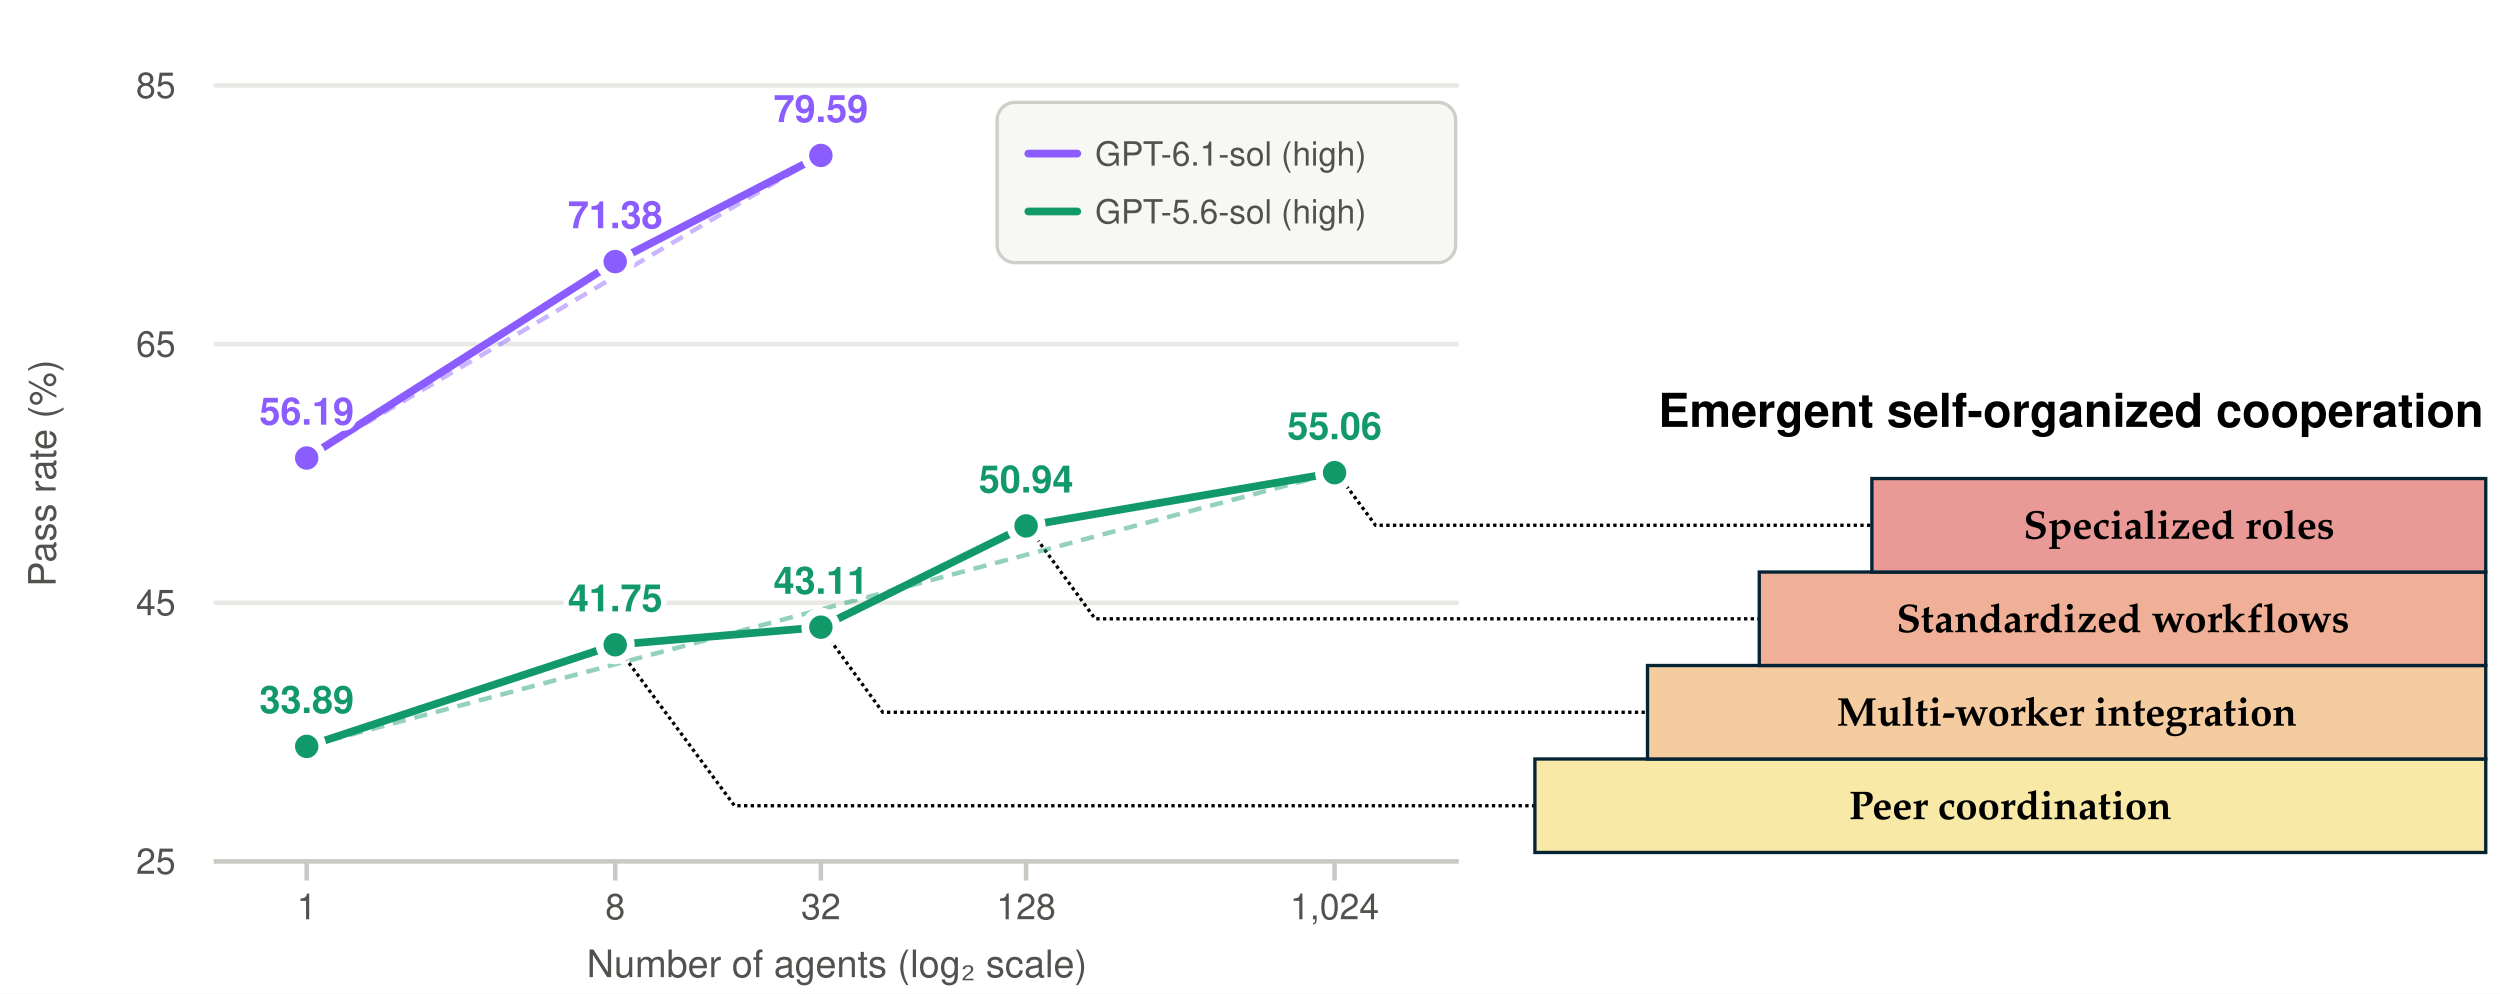
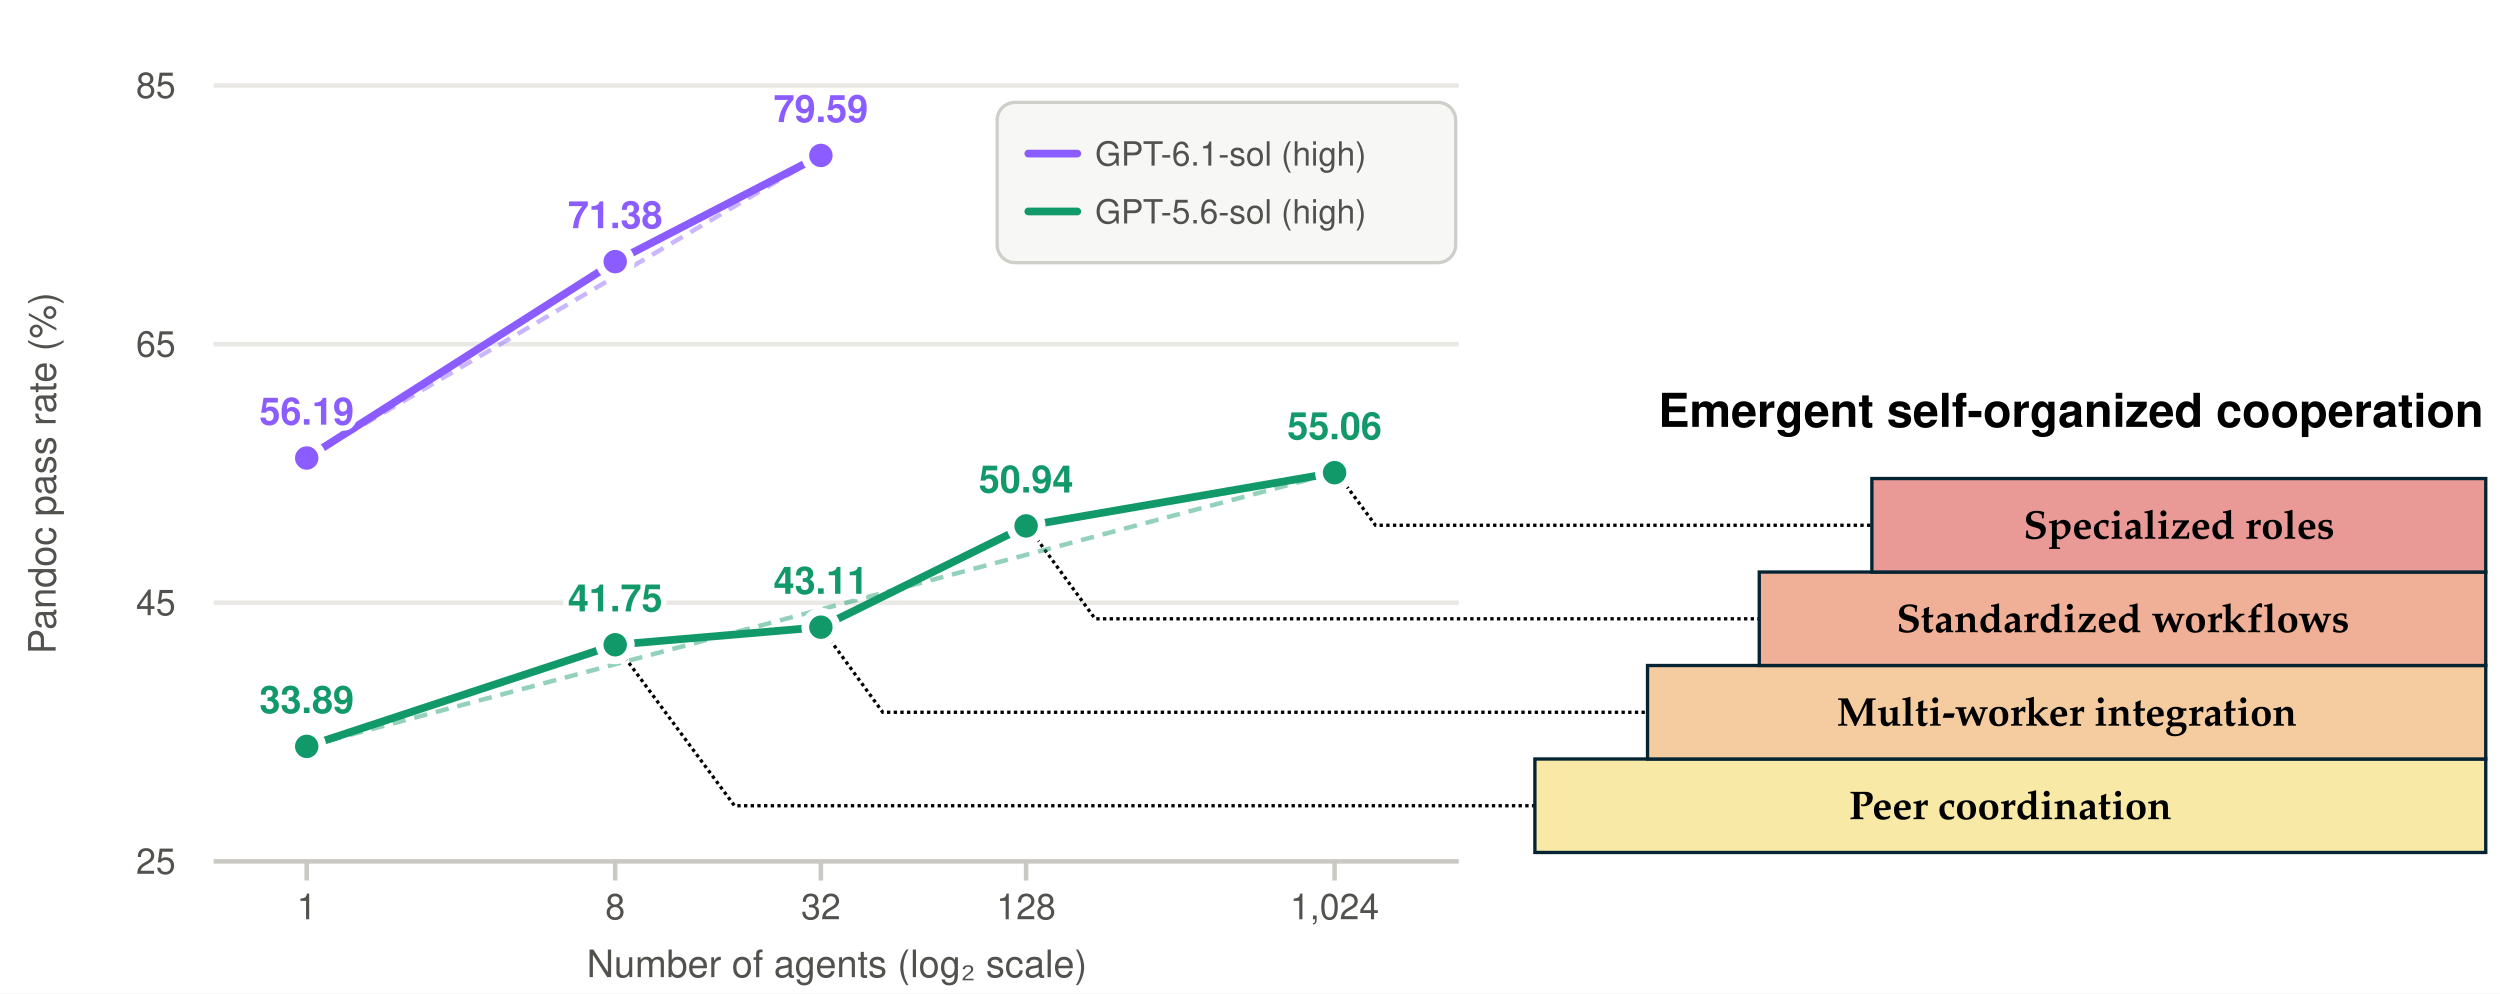
<svg xmlns="http://www.w3.org/2000/svg" viewBox="0 0 561.6 223.2" width="561.6" height="223.2" role="img" aria-labelledby="figure-title figure-description">
  <style>
text { font-family:Helvetica Neue,Helvetica,Arial,sans-serif; }
.tick { font-size:8px; fill:#52514e; text-anchor:middle; }
.axis { font-size:8.5px; fill:#52514e; text-anchor:middle; }
.value { font-size:8.5px; font-weight:700; fill:#12996a; text-anchor:middle;
  stroke:#fff; stroke-width:2.4px; paint-order:stroke; stroke-linejoin:round; }
.value.latest { fill:#8b5cff; }
.step-label { font-family:Palatino Linotype,Book Antiqua,Palatino,Georgia,serif; font-size:9px; font-weight:700;
  fill:#000; text-anchor:middle; }
.title { font-size:10.5px; font-weight:700; fill:#000; text-anchor:end; }
.legend-label { font-size:7.5px; fill:#52514e; }
</style>
  <rect width="100%" height="100%" fill="#fff" />
  <line x1="48.0" y1="193.5" x2="327.7" y2="193.5" stroke="#c9c8c3" stroke-width="1.02" />
  <text class="tick" x="35" y="196.3">25</text>
  <line x1="48.0" y1="135.4" x2="327.7" y2="135.4" stroke="#e9e8e4" stroke-width="1.02" />
  <text class="tick" x="35" y="138.2">45</text>
  <line x1="48.0" y1="77.3" x2="327.7" y2="77.3" stroke="#e9e8e4" stroke-width="1.02" />
  <text class="tick" x="35" y="80.1">65</text>
  <line x1="48.0" y1="19.2" x2="327.7" y2="19.2" stroke="#e9e8e4" stroke-width="1.02" />
  <text class="tick" x="35" y="22">85</text>
  <line x1="68.9" y1="193.5" x2="68.9" y2="197.8" stroke="#c9c8c3" stroke-width="1.02" />
  <text class="tick" x="68.9" y="206.5">1</text>
  <line x1="138.2" y1="193.5" x2="138.2" y2="197.8" stroke="#c9c8c3" stroke-width="1.02" />
  <text class="tick" x="138.2" y="206.5">8</text>
  <line x1="184.4" y1="193.5" x2="184.4" y2="197.8" stroke="#c9c8c3" stroke-width="1.02" />
  <text class="tick" x="184.4" y="206.5">32</text>
  <line x1="230.5" y1="193.5" x2="230.5" y2="197.8" stroke="#c9c8c3" stroke-width="1.02" />
  <text class="tick" x="230.5" y="206.5">128</text>
  <line x1="299.8" y1="193.5" x2="299.8" y2="197.8" stroke="#c9c8c3" stroke-width="1.02" />
  <text class="tick" x="299.8" y="206.5">1,024</text>
  <text class="axis" x="188" y="219.5">Number of agents (log₂ scale)</text>
-   <text class="axis" transform="translate(12.5 106.3) rotate(-90)">Pass rate (%)</text>
+   <text class="axis" transform="translate(12.5 106.3) rotate(-90)">Pandoc pass rate (%)</text>
  <path id="seg-1" d="M68.9 167.67L138.2 144.84" pathLength="1" fill="none" stroke="#12996a" stroke-width="1.74" stroke-linecap="round" />
  <path id="seg-2" d="M138.2 144.84L184.4 140.89" pathLength="1" fill="none" stroke="#12996a" stroke-width="1.74" stroke-linecap="round" />
  <path id="seg-3" d="M184.4 140.89L230.5 118.14" pathLength="1" fill="none" stroke="#12996a" stroke-width="1.74" stroke-linecap="round" />
  <path id="seg-4" d="M230.5 118.14L299.8 106.18" pathLength="1" fill="none" stroke="#12996a" stroke-width="1.74" stroke-linecap="round" />
  <mask id="lead-mask-1" maskUnits="userSpaceOnUse" x="0" y="0" width="561.6" height="223.2">
    <path d="M140.4 147.74L165 181L344.8 181" pathLength="1" fill="none" stroke="#fff" stroke-width="4" />
  </mask>
  <path id="lead-1" d="M140.4 147.74L165 181L344.8 181" mask="url(#lead-mask-1)" fill="none" stroke="#000" stroke-width=".75" stroke-dasharray=".75 .75" />
  <rect id="step-1" x="344.8" y="170.5" width="213.6" height="21" fill="#f8e9a6" stroke="#042433" stroke-width=".75" />
  <text id="step-label-1" class="step-label" x="451.6" y="184">Peer coordination</text>
  <text id="title" class="title" x="557.9" y="95.9">Emergent self-organized cooperation</text>
  <mask id="lead-mask-2" maskUnits="userSpaceOnUse" x="0" y="0" width="561.6" height="223.2">
    <path d="M186.5 143.79L198.3 160L370.1 160" pathLength="1" fill="none" stroke="#fff" stroke-width="4" />
  </mask>
  <path id="lead-2" d="M186.5 143.79L198.3 160L370.1 160" mask="url(#lead-mask-2)" fill="none" stroke="#000" stroke-width=".75" stroke-dasharray=".75 .75" />
  <rect id="step-2" x="370.1" y="149.5" width="188.3" height="21" fill="#f5cca0" stroke="#042433" stroke-width=".75" />
  <text id="step-label-2" class="step-label" x="464.3" y="163">Multi-worker integration</text>
  <mask id="lead-mask-3" maskUnits="userSpaceOnUse" x="0" y="0" width="561.6" height="223.2">
    <path d="M232.9 121.04L246 139L395.2 139" pathLength="1" fill="none" stroke="#fff" stroke-width="4" />
  </mask>
  <path id="lead-3" d="M232.9 121.04L246 139L395.2 139" mask="url(#lead-mask-3)" fill="none" stroke="#000" stroke-width=".75" stroke-dasharray=".75 .75" />
  <rect id="step-3" x="395.2" y="128.5" width="163.2" height="21" fill="#f0b097" stroke="#042433" stroke-width=".75" />
  <text id="step-label-3" class="step-label" x="476.9" y="142">Standardized workflows</text>
  <mask id="lead-mask-4" maskUnits="userSpaceOnUse" x="0" y="0" width="561.6" height="223.2">
    <path d="M302.4 109.08L309 118L420.5 118" pathLength="1" fill="none" stroke="#fff" stroke-width="4" />
  </mask>
  <path id="lead-4" d="M302.4 109.08L309 118L420.5 118" mask="url(#lead-mask-4)" fill="none" stroke="#000" stroke-width=".75" stroke-dasharray=".75 .75" />
  <rect id="step-4" x="420.5" y="107.5" width="137.9" height="21" fill="#e99a96" stroke="#042433" stroke-width=".75" />
  <text id="step-label-4" class="step-label" x="489.5" y="121">Specialized roles</text>
  <path id="trend" d="M68.9 167.67L299.8 106.18" fill="none" stroke="#12996a" stroke-opacity=".45" stroke-width="1.02" stroke-dasharray="3 2" />
  <g id="point-0">
    <circle cx="68.9" cy="167.67" r="3.5" fill="#12996a" stroke="#fff" stroke-width="1.74" />
    <text class="value" x="68.9" y="160.17">33.89</text>
  </g>
  <g id="point-1">
    <circle cx="138.2" cy="144.84" r="3.5" fill="#12996a" stroke="#fff" stroke-width="1.74" />
    <text class="value" x="138.2" y="137.34">41.75</text>
  </g>
  <g id="point-2">
    <circle cx="184.4" cy="140.89" r="3.5" fill="#12996a" stroke="#fff" stroke-width="1.74" />
    <text class="value" x="184.4" y="133.39">43.11</text>
  </g>
  <g id="point-3">
    <circle cx="230.5" cy="118.14" r="3.5" fill="#12996a" stroke="#fff" stroke-width="1.74" />
    <text class="value" x="230.5" y="110.64">50.94</text>
  </g>
  <g id="point-4">
    <circle cx="299.8" cy="106.18" r="3.5" fill="#12996a" stroke="#fff" stroke-width="1.74" />
    <text class="value" x="299.8" y="98.68">55.06</text>
  </g>
  <path id="latest-seg-1" d="M68.9 102.89L138.2 58.77" pathLength="1" fill="none" stroke="#8b5cff" stroke-width="1.74" stroke-linecap="round" />
  <path id="latest-seg-2" d="M138.2 58.77L184.4 34.92" pathLength="1" fill="none" stroke="#8b5cff" stroke-width="1.74" stroke-linecap="round" />
  <path id="latest-trend" d="M68.9 102.89L184.4 34.92" fill="none" stroke="#8b5cff" stroke-opacity=".45" stroke-width="1.02" stroke-dasharray="3 2" />
  <g id="latest-point-0">
    <circle cx="68.9" cy="102.89" r="3.5" fill="#8b5cff" stroke="#fff" stroke-width="1.74" />
    <text class="value latest" x="68.9" y="95.39">56.19</text>
  </g>
  <g id="latest-point-1">
    <circle cx="138.2" cy="58.77" r="3.5" fill="#8b5cff" stroke="#fff" stroke-width="1.74" />
    <text class="value latest" x="138.2" y="51.27">71.38</text>
  </g>
  <g id="latest-point-2">
    <circle cx="184.4" cy="34.92" r="3.5" fill="#8b5cff" stroke="#fff" stroke-width="1.74" />
    <text class="value latest" x="184.4" y="27.42">79.59</text>
  </g>
  <g id="legend">
    <rect x="224" y="23" width="103" height="36" rx="4" fill="#f7f7f5" stroke="#cfcec8" stroke-width=".75" />
    <line x1="231" y1="34.5" x2="242" y2="34.5" stroke="#8b5cff" stroke-width="1.74" stroke-linecap="round" />
    <text class="legend-label" x="246" y="37.2">GPT-6.1-sol (high)</text>
    <line x1="231" y1="47.5" x2="242" y2="47.5" stroke="#12996a" stroke-width="1.74" stroke-linecap="round" />
    <text class="legend-label" x="246" y="50.2">GPT-5.6-sol (high)</text>
  </g>
</svg>
